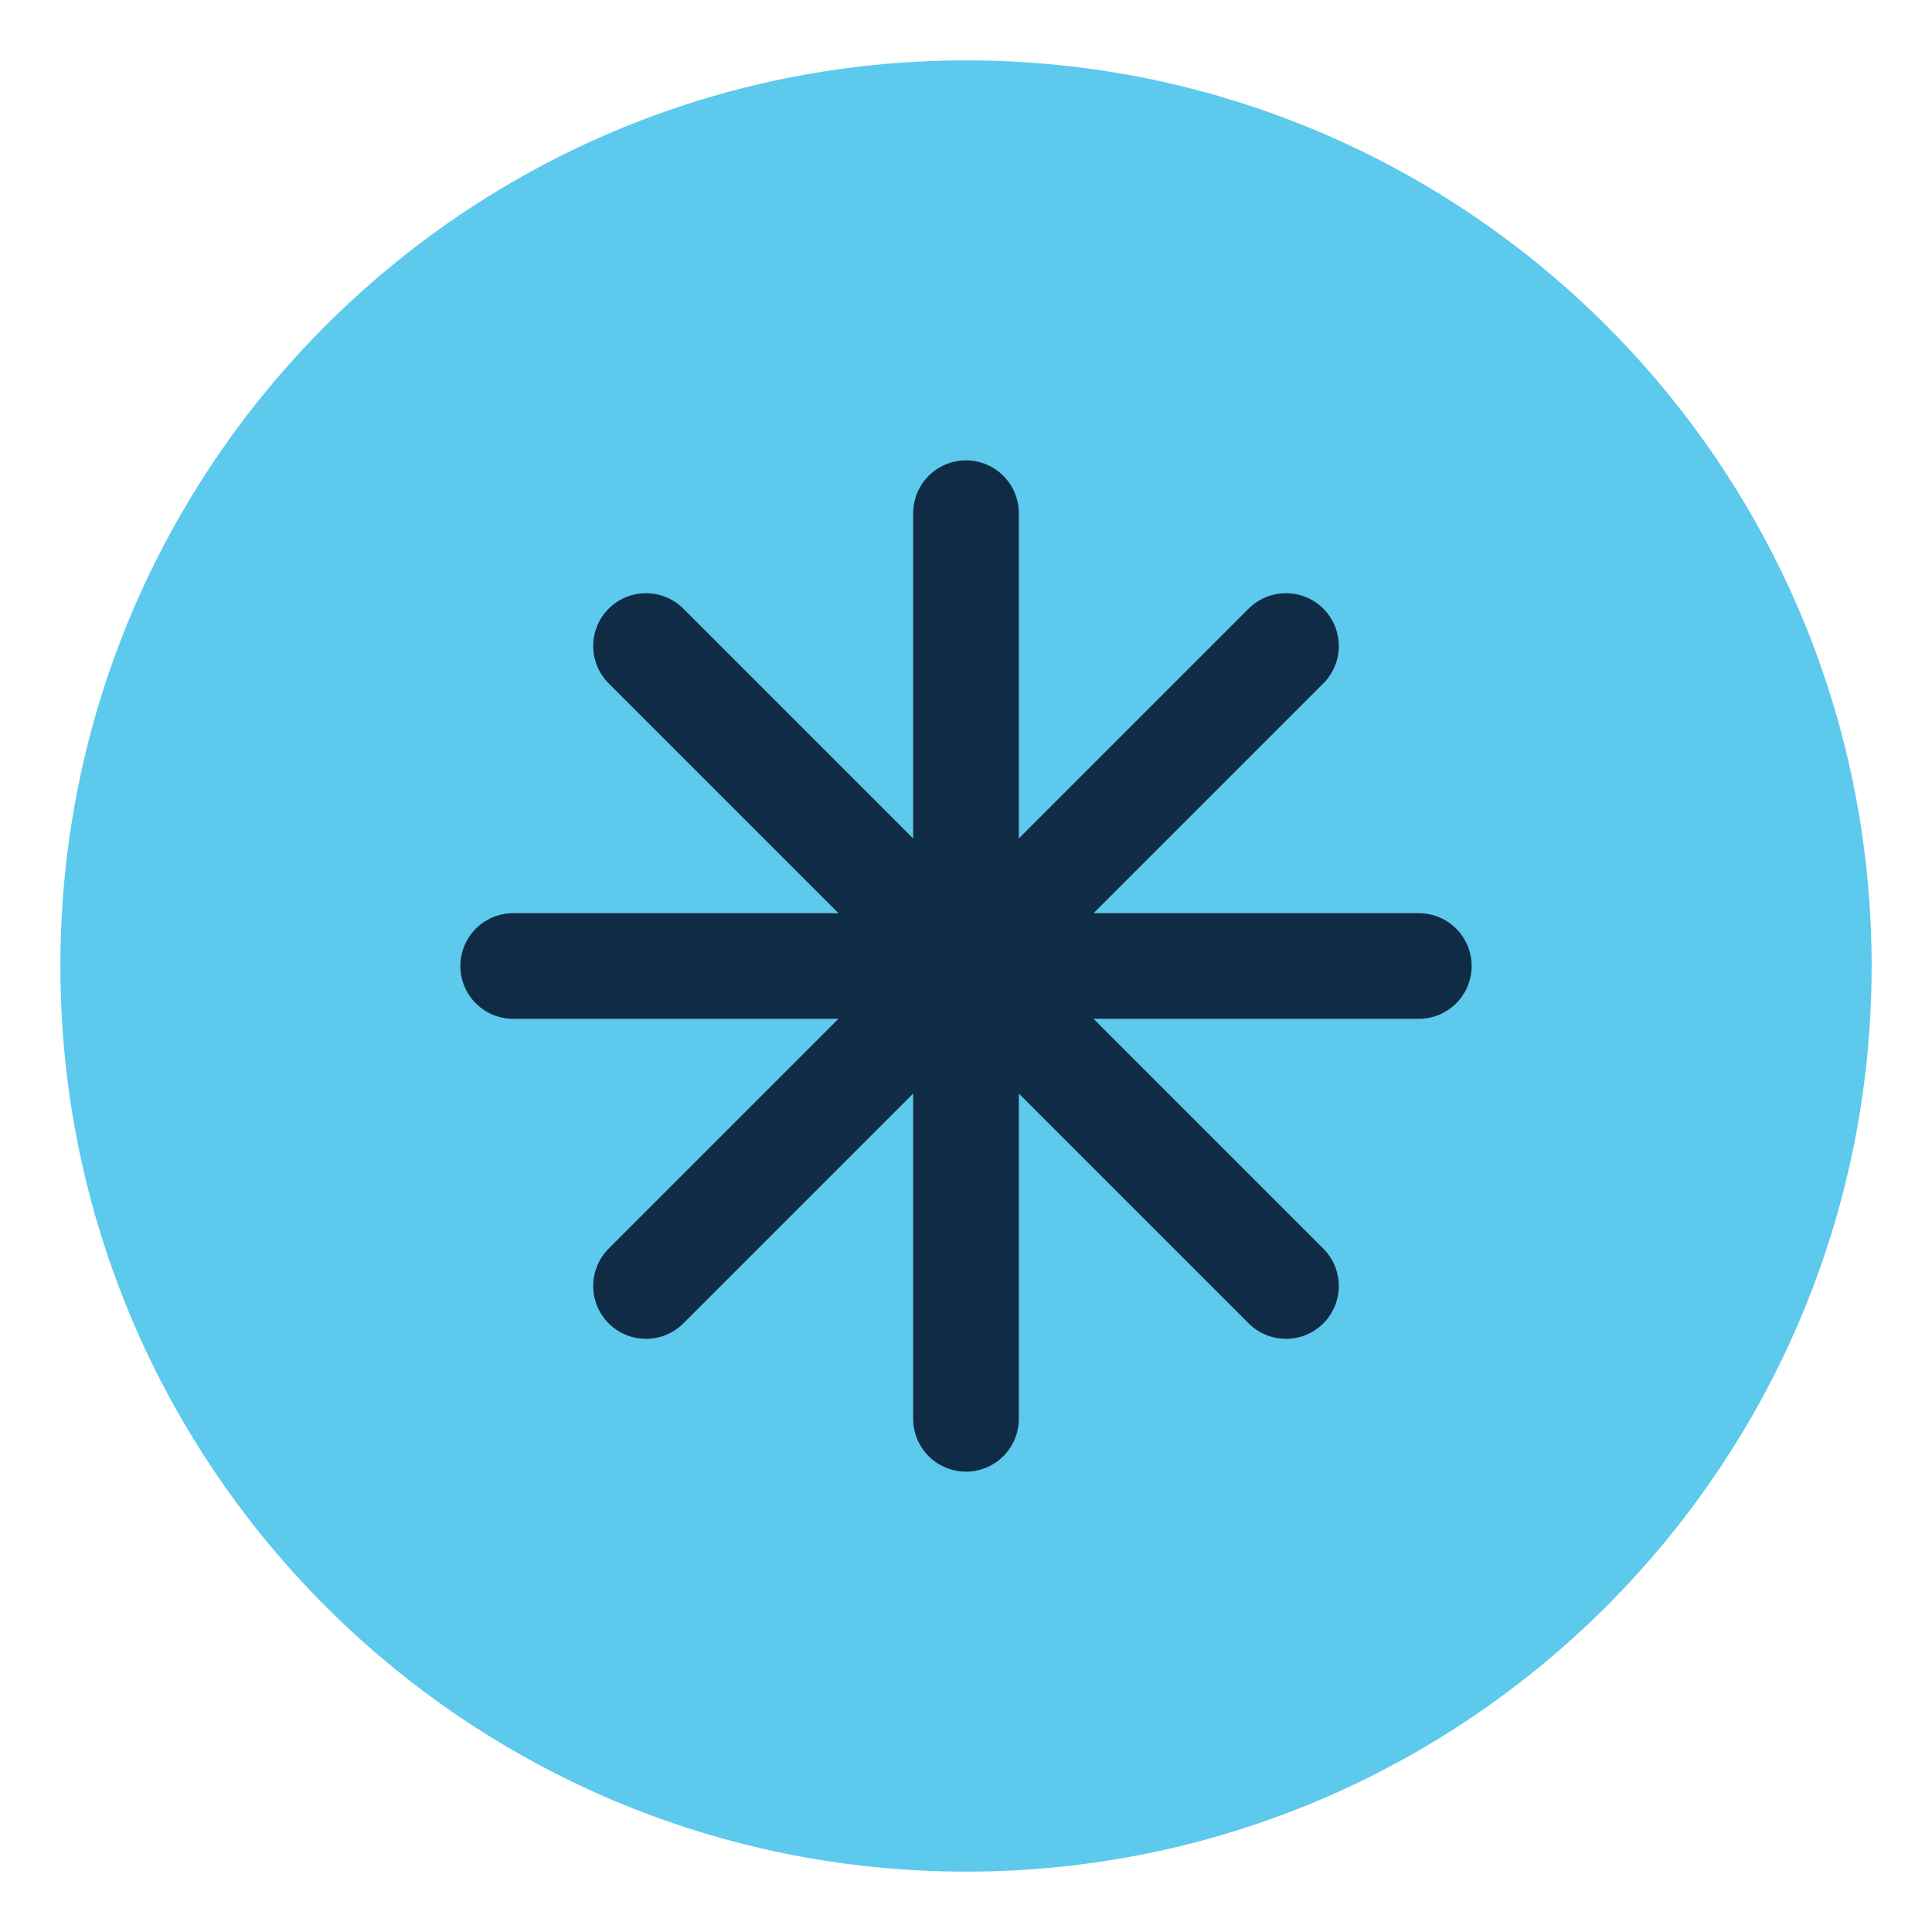
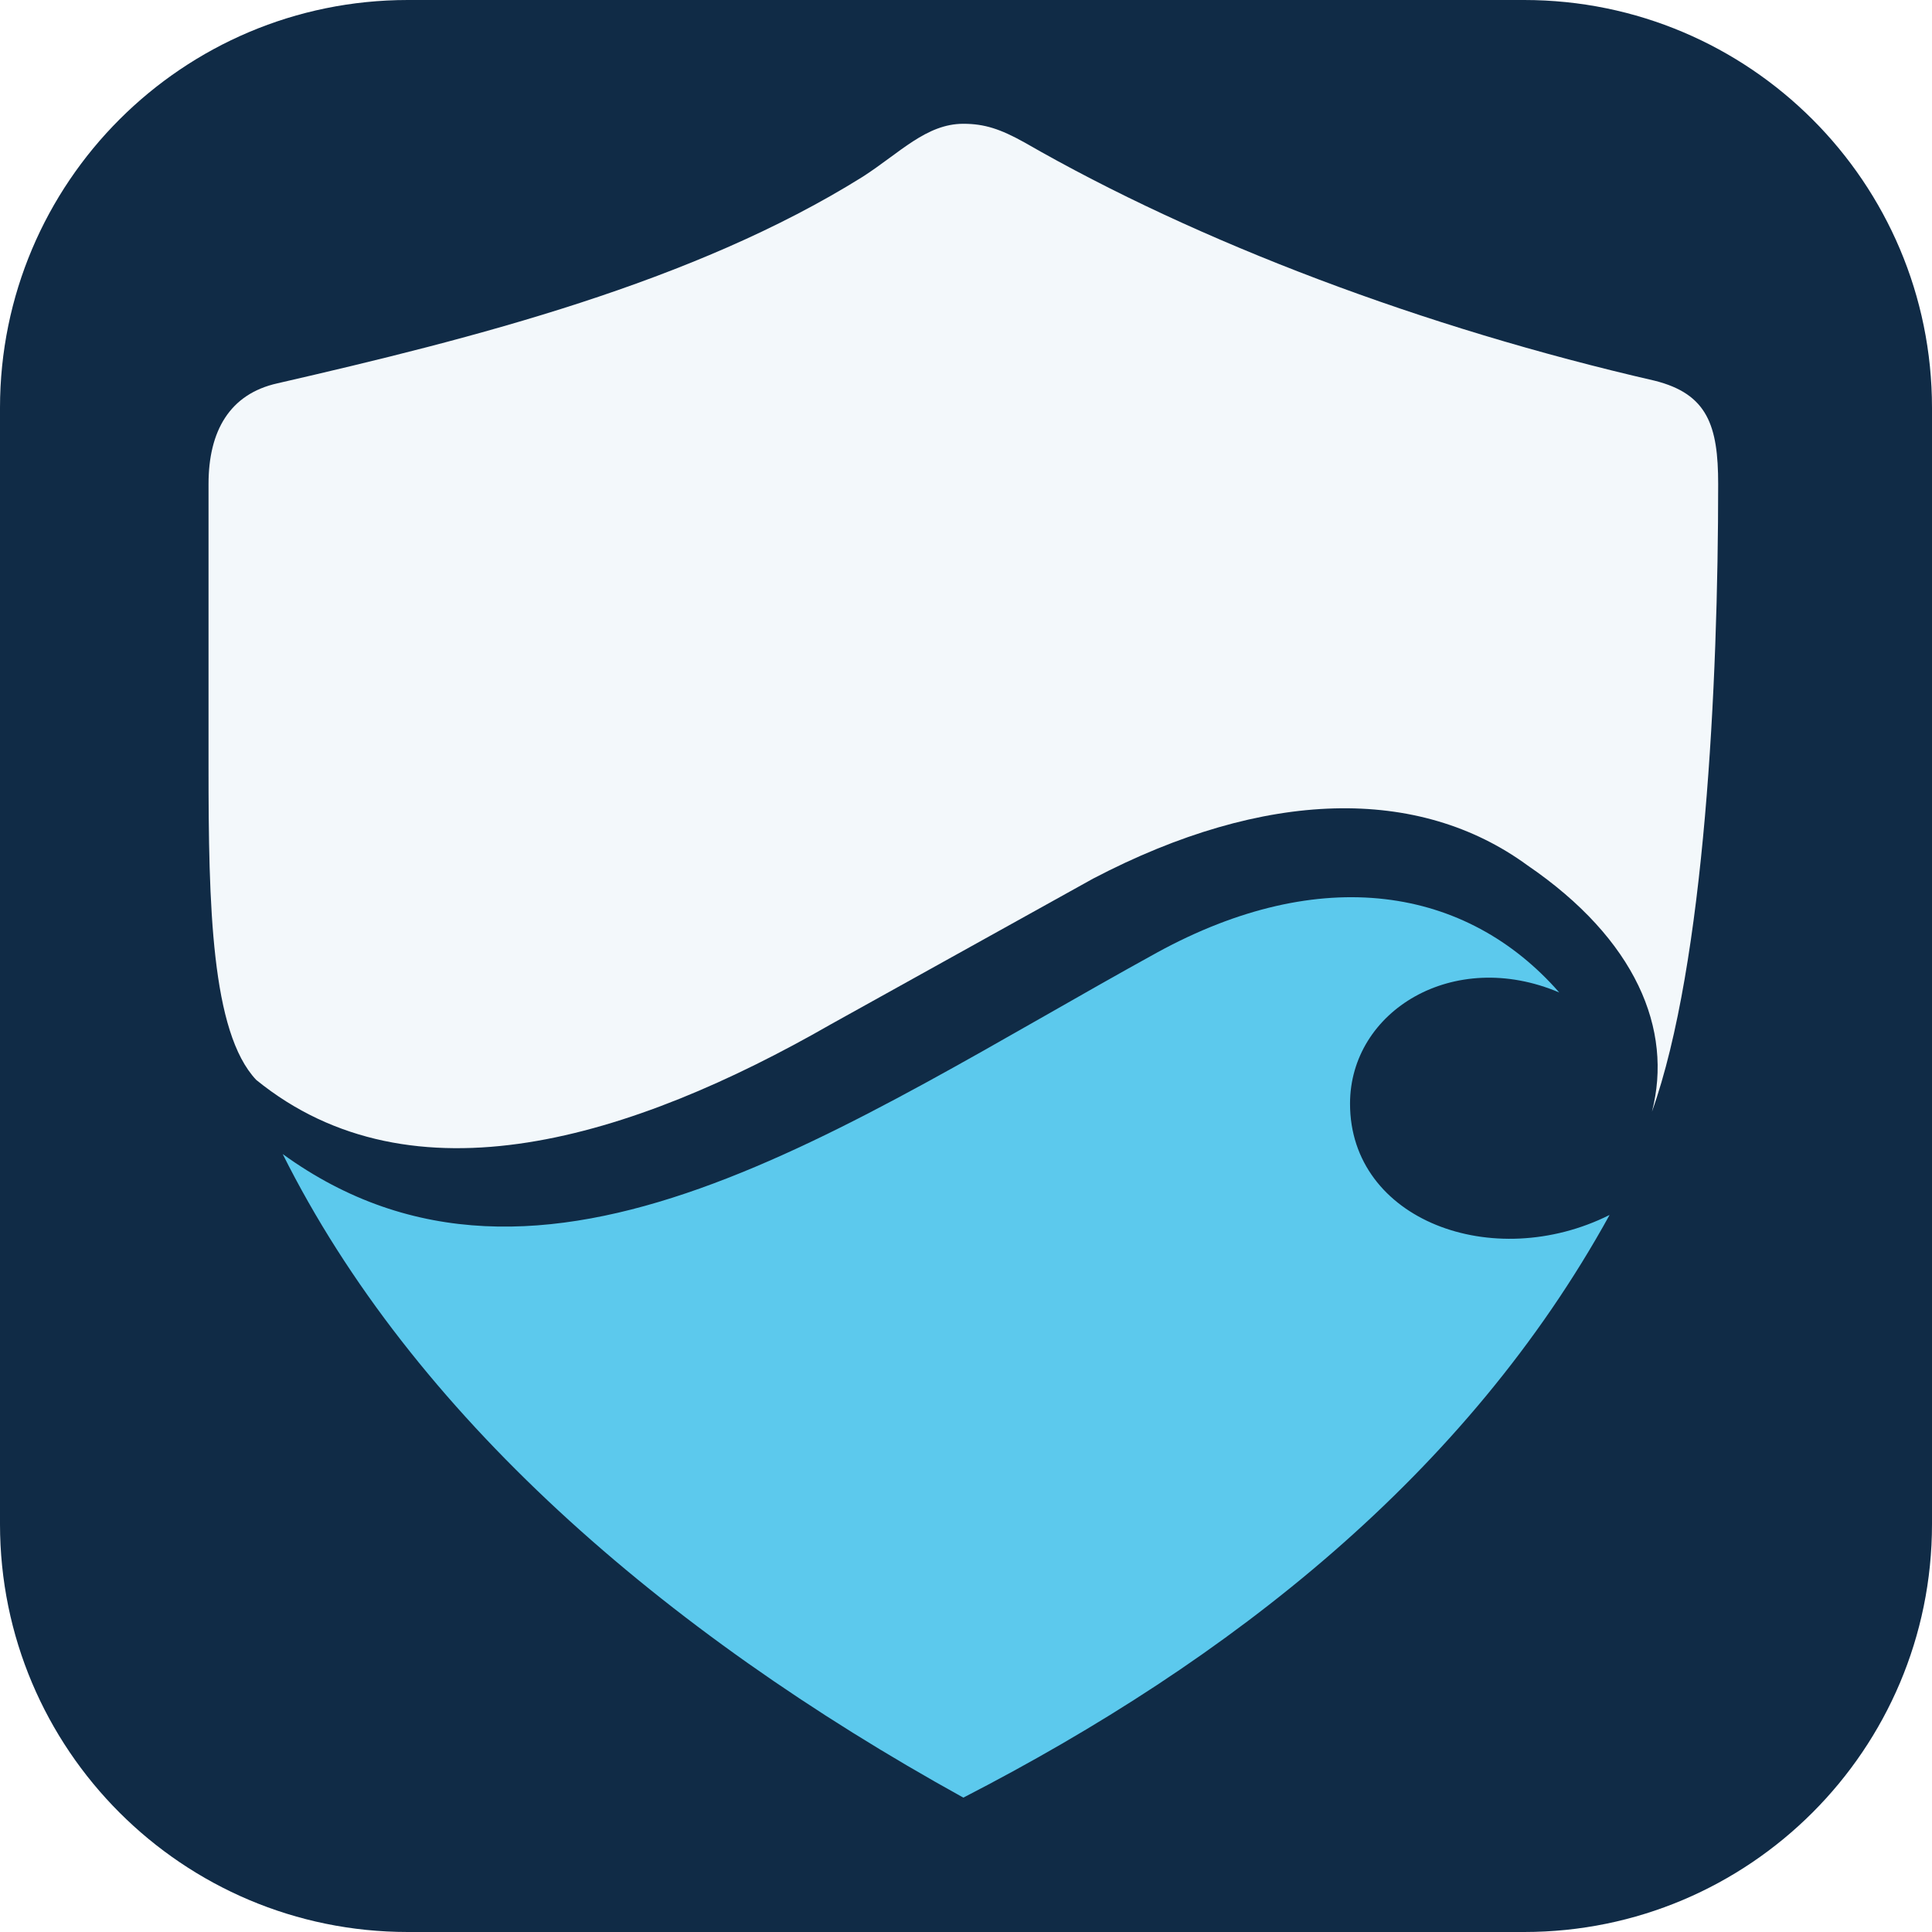
- <svg xmlns="http://www.w3.org/2000/svg" viewBox="0 0 64 64" role="img" aria-labelledby="title">
-   <circle cx="32" cy="32" r="30" fill="#5cc9ed" />
-   <g stroke="#102b46" stroke-width="3.5" stroke-linecap="round">
-     <path d="M32 17v30M17 32h30M21.4 21.4l21.2 21.2M42.6 21.4 21.4 42.6" />
-   </g>
+ <svg xmlns="http://www.w3.org/2000/svg" viewBox="0 0 180 180" role="img" aria-labelledby="title">
+   <rect width="180" height="180" rx="38" fill="#102b46" />
+   <svg x="14" y="6" width="152" height="168" viewBox="320 220 616 680">
+     <path fill="#f3f8fb" d="M627 242C613 242 603 253 589 262C525 302 442 323 368 340C350 344 342 358 342 378V485C342 537 343 585 360 603C419 651 502 625 577 582L676 527C741 493 799 492 840 522C881 550 895 584 887 615C907 559 912 453 912 378C912 356 908 344 888 339C801 319 716 287 650 249C641 244 635 242 627 242Z" />
+     <path fill="#5cc9ed" d="M370 631C468 702 582 620 700 555C762 521 817 530 852 570C812 553 773 577 773 612C773 656 827 676 871 654C817 752 728 822 627 874C513 811 419 729 370 631Z" />
+   </svg>
</svg>
